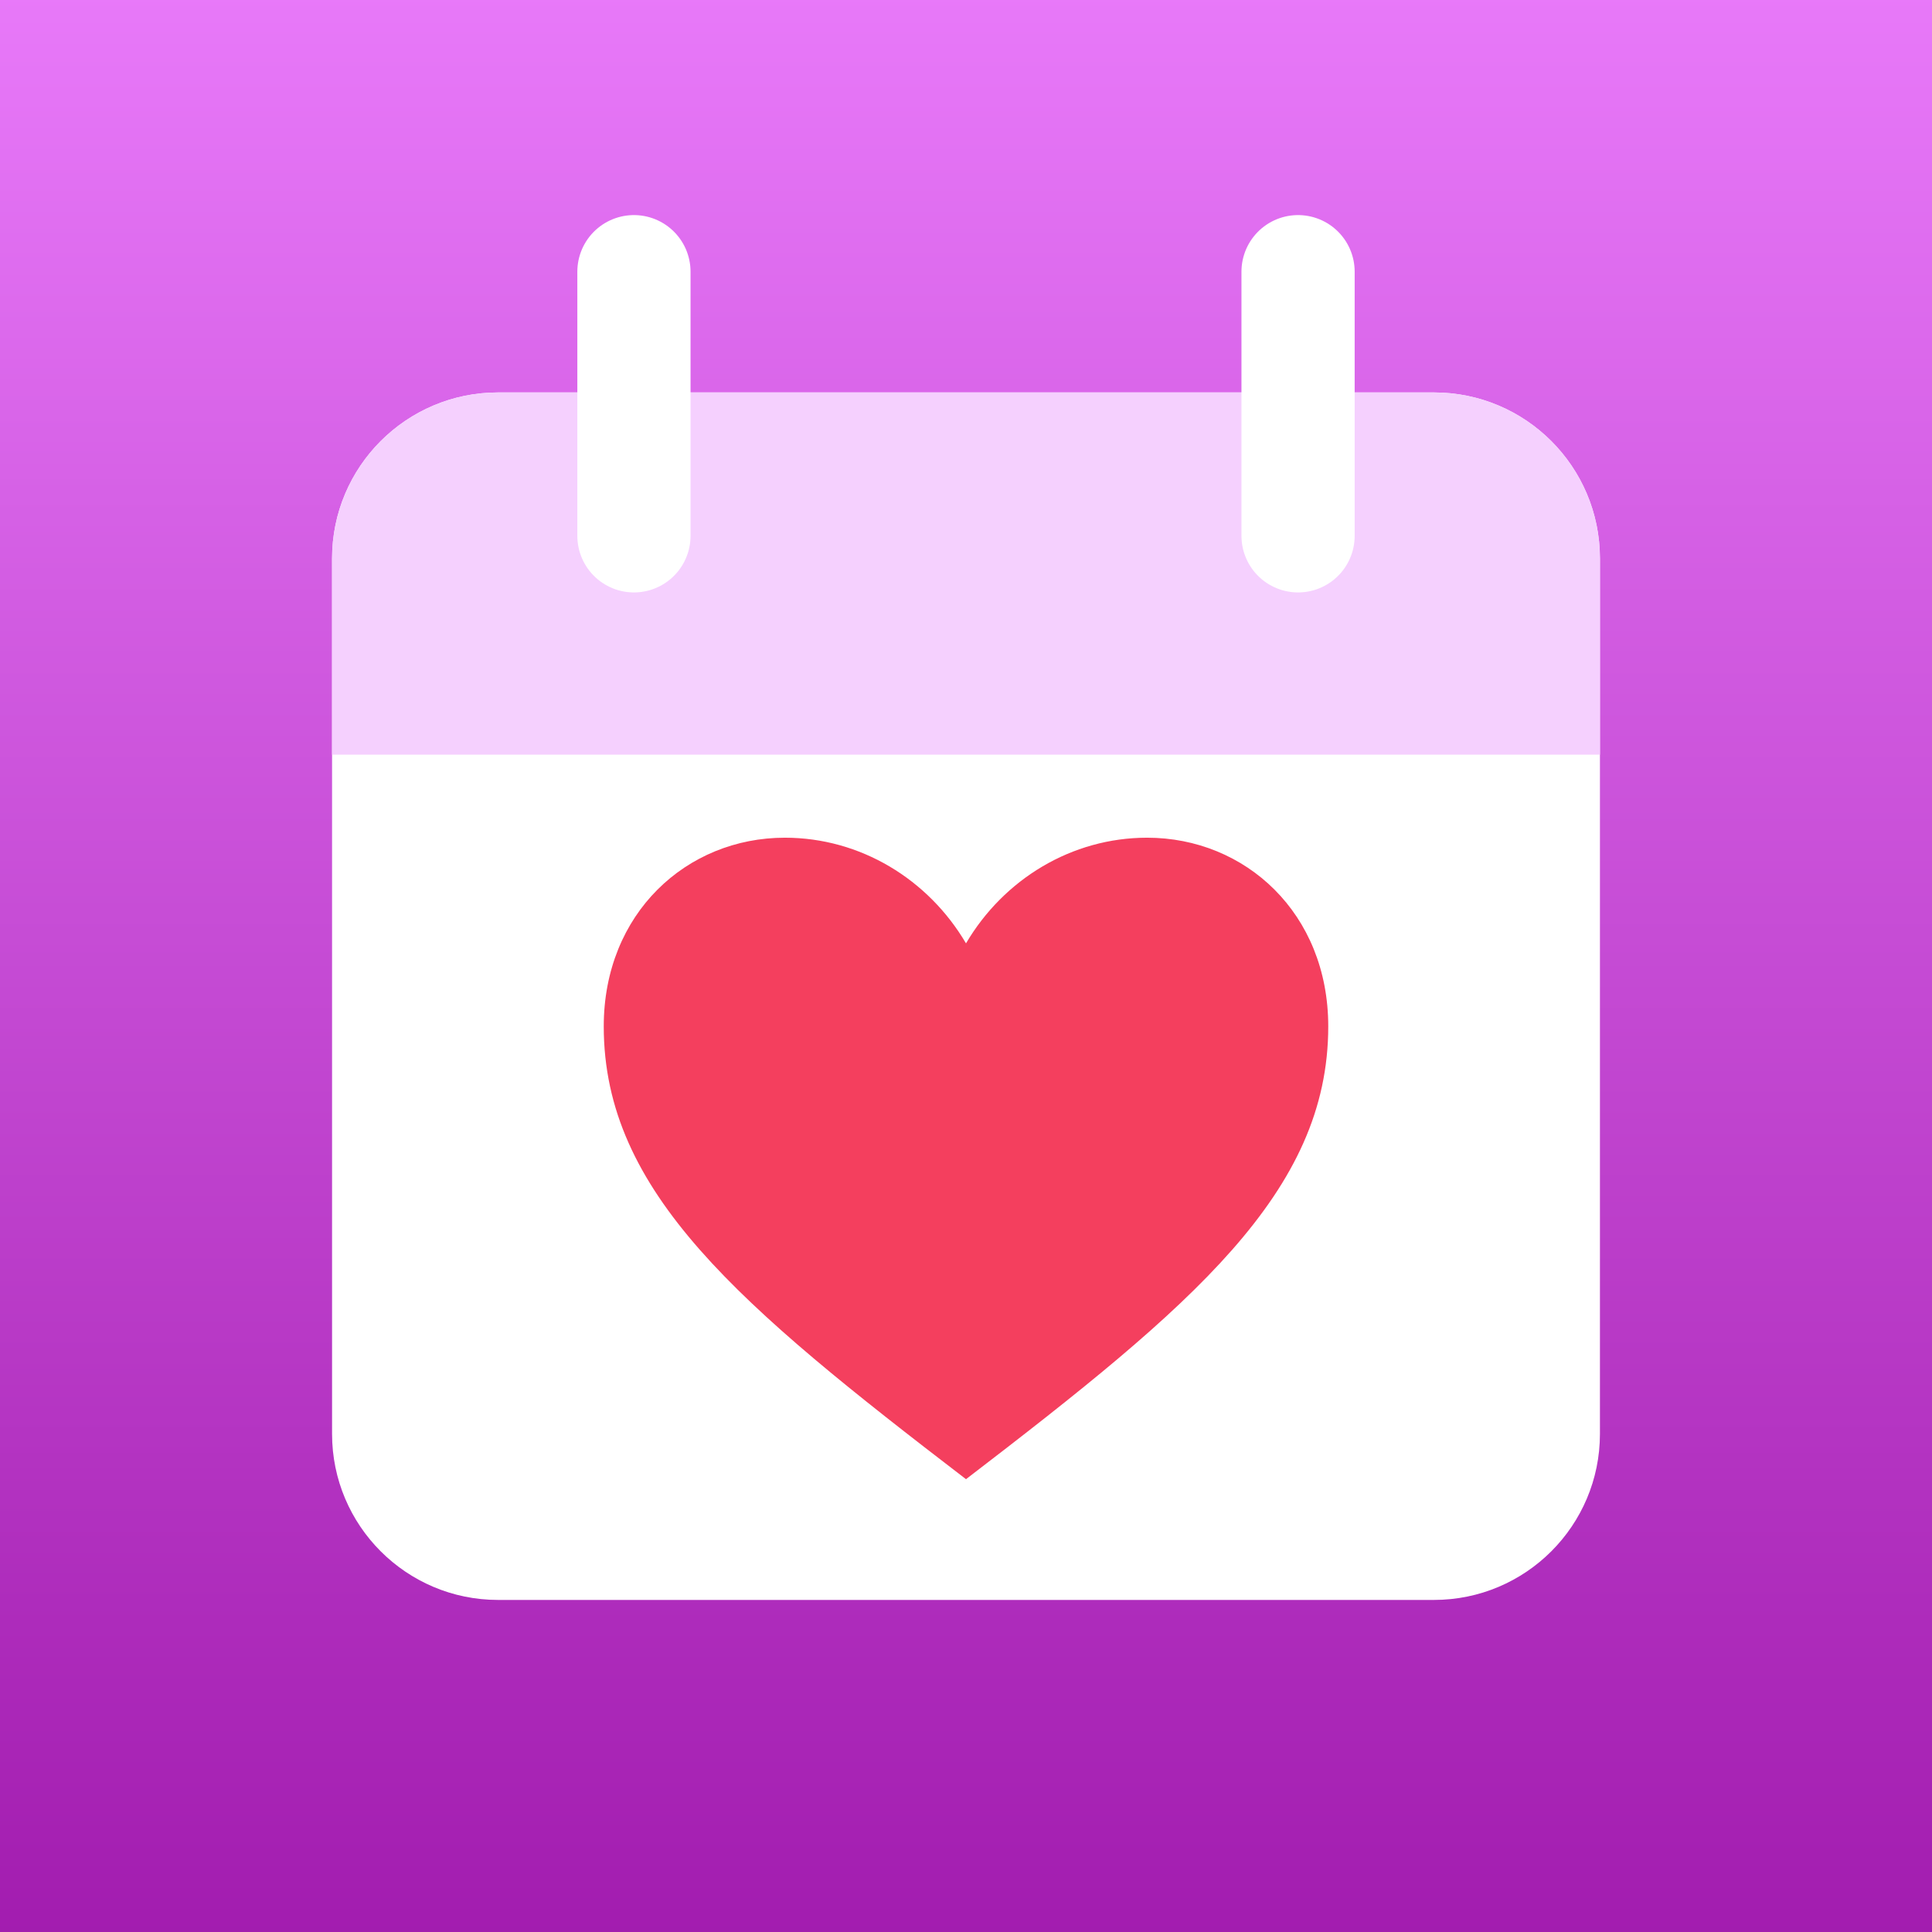
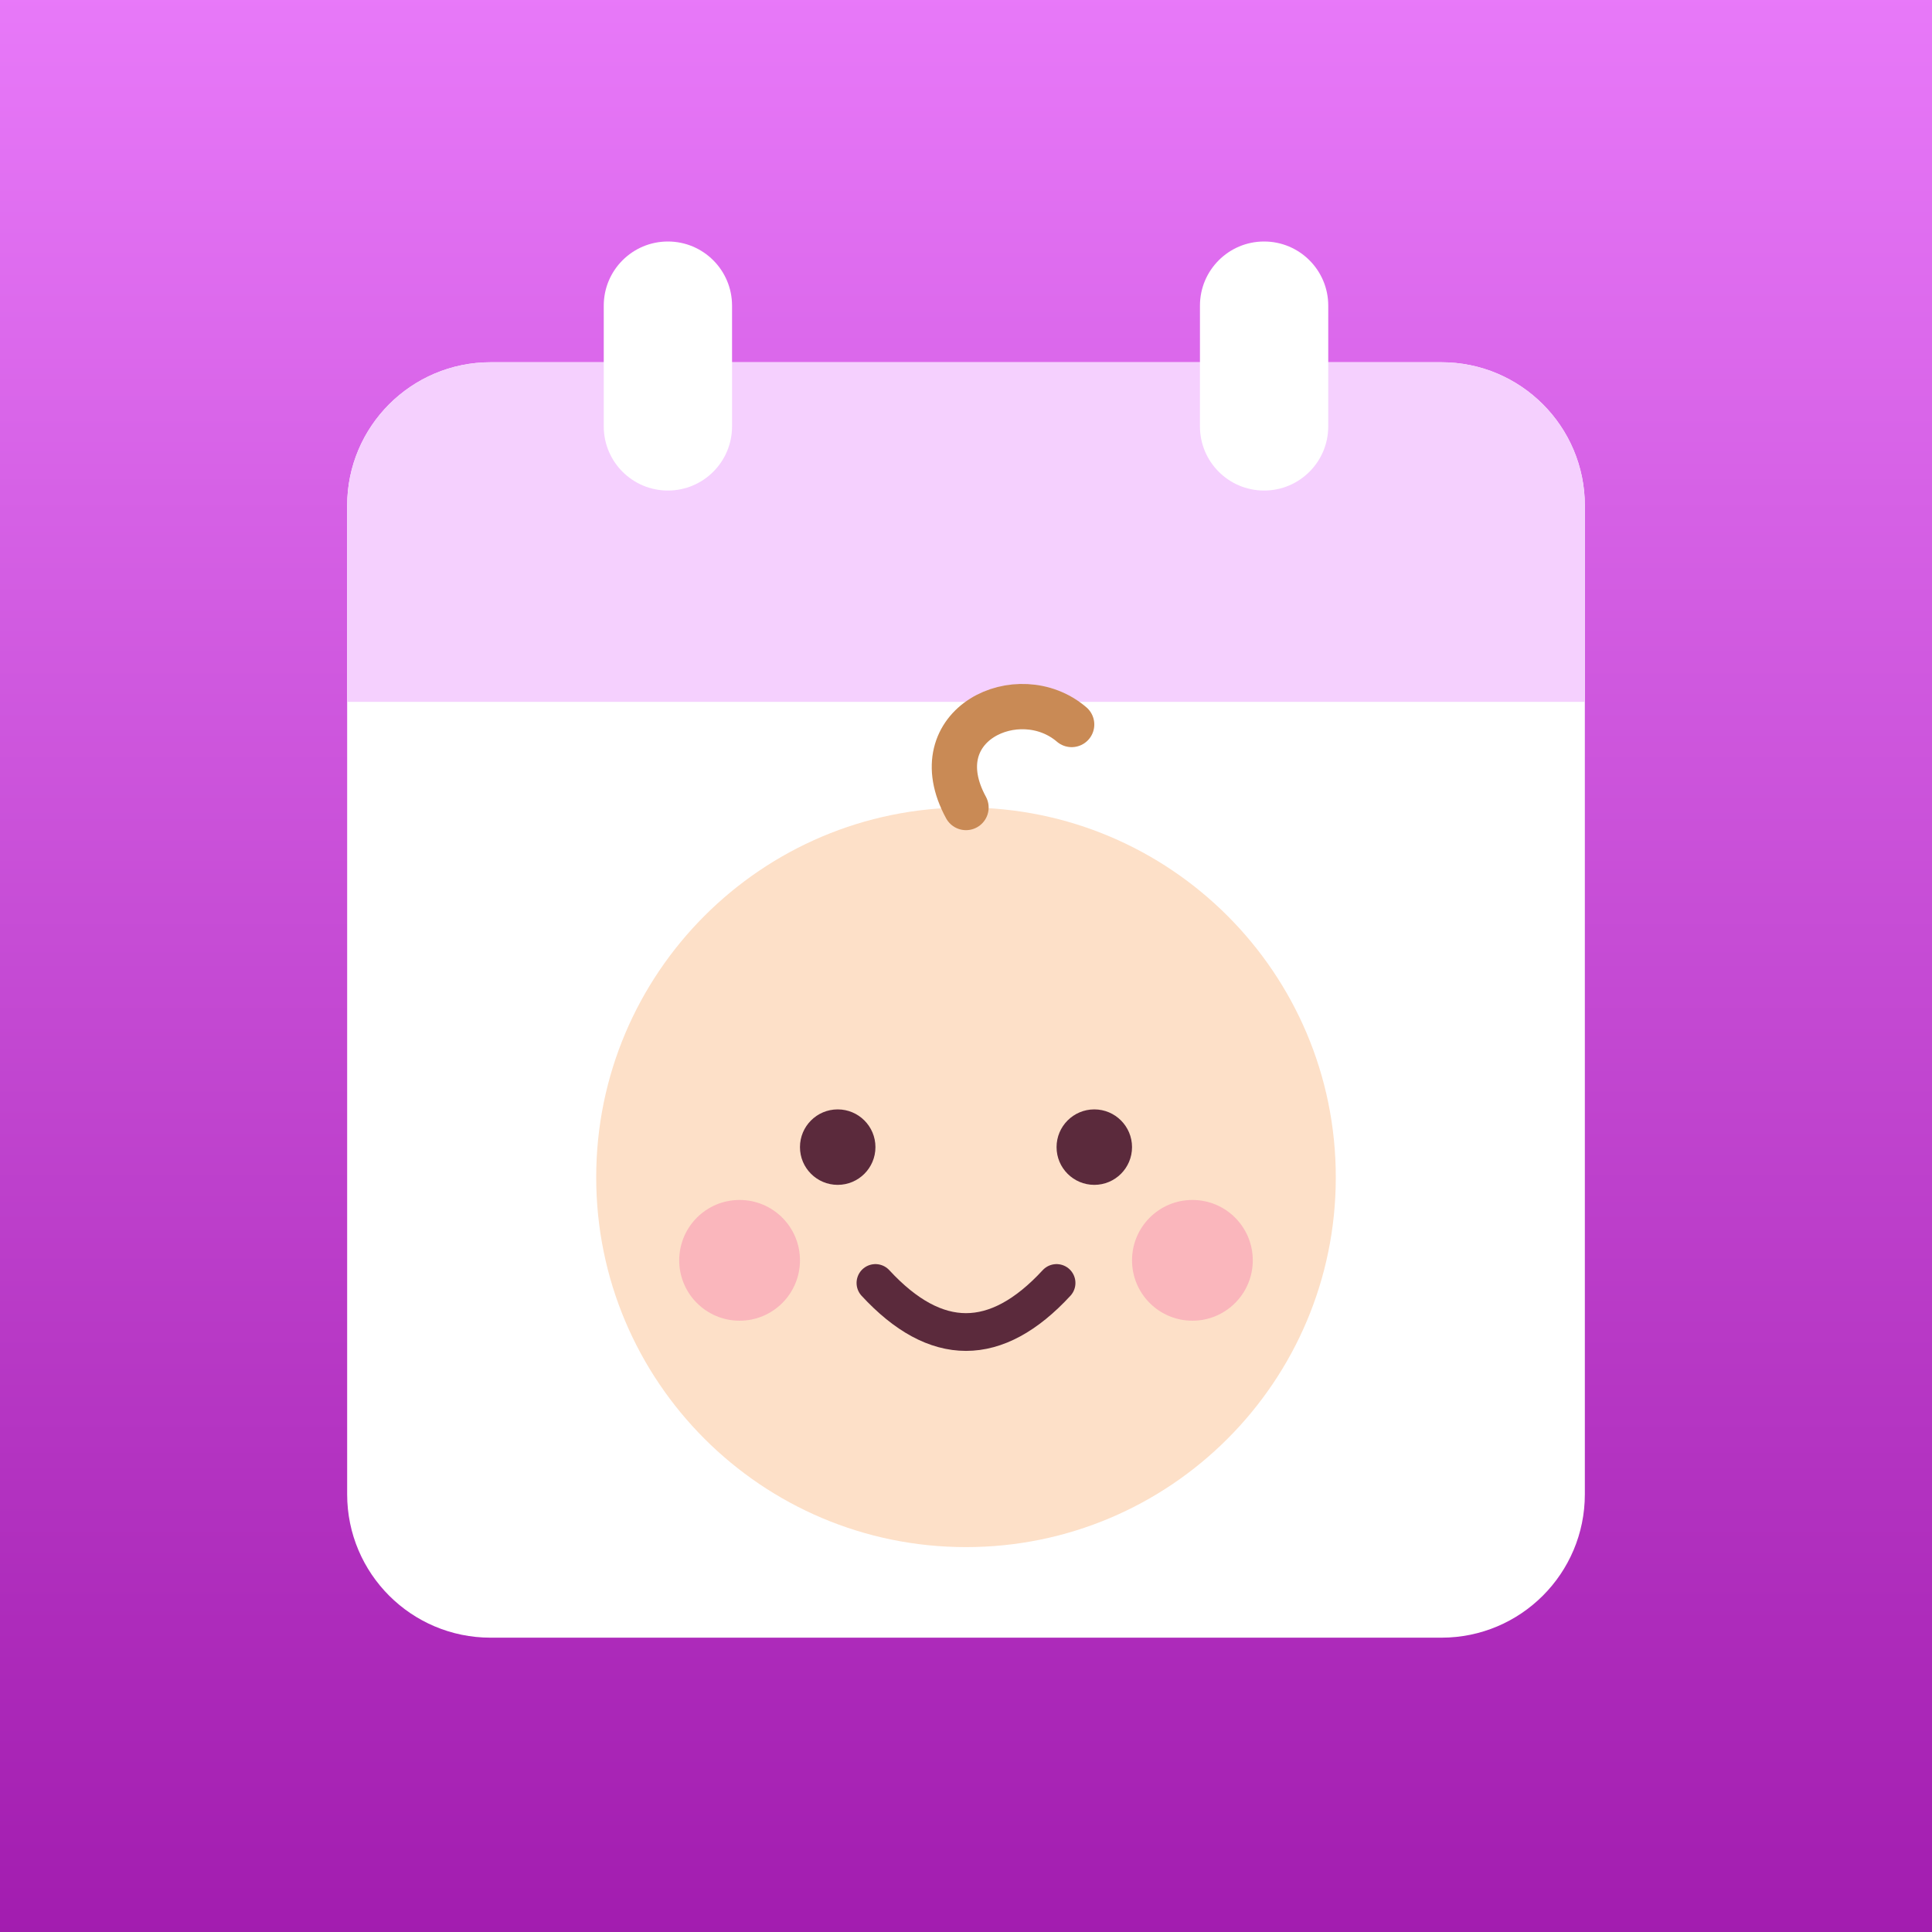
<svg xmlns="http://www.w3.org/2000/svg" width="512" height="512" viewBox="0 0 512 512">
  <defs>
    <linearGradient id="g" x1="0" y1="0" x2="0" y2="1">
      <stop offset="0" stop-color="#e879f9" />
      <stop offset="1" stop-color="#a21caf" />
    </linearGradient>
  </defs>
  <rect width="512" height="512" fill="url(#g)" />
-   <rect x="88" y="104" width="336" height="320" rx="44" fill="#fff" />
-   <path d="M88 148a44 44 0 0 1 44-44h248a44 44 0 0 1 44 44v52H88Z" fill="#f5d0fe" />
-   <g stroke="#fff" stroke-width="30" stroke-linecap="round">
-     <path d="M168 72v70" />
-     <path d="M344 72v70" />
-   </g>
-   <path d="M256 392C196 346 160 316 160 272c0-30 22-50 48-50 20 0 38 11 48 28 10-17 28-28 48-28 26 0 48 20 48 50 0 44-36 74-96 120Z" fill="#f43f5e" />
+   <rect x="92" y="96" width="328" height="338" rx="38" fill="#fff" />
+   <path d="M92 134a38 38 0 0 1 38-38h252a38 38 0 0 1 38 38v52H92z" fill="#f5d0fe" />
+   <rect x="160" y="64" width="34" height="66" rx="17" fill="#fff" />
+   <rect x="318" y="64" width="34" height="66" rx="17" fill="#fff" />
+   <circle cx="256" cy="312" r="98" fill="#fde0c8" />
+   <path d="M256 214c-12-22 14-34 28-22" fill="none" stroke="#c98a55" stroke-width="12" stroke-linecap="round" />
+   <circle cx="222" cy="304" r="10" fill="#5b2a3c" />
+   <circle cx="290" cy="304" r="10" fill="#5b2a3c" />
+   <circle cx="196" cy="334" r="16" fill="#f9a8b8" opacity=".75" />
+   <circle cx="316" cy="334" r="16" fill="#f9a8b8" opacity=".75" />
+   <path d="M232 340q24 26 48 0" fill="none" stroke="#5b2a3c" stroke-width="10" stroke-linecap="round" />
</svg>
